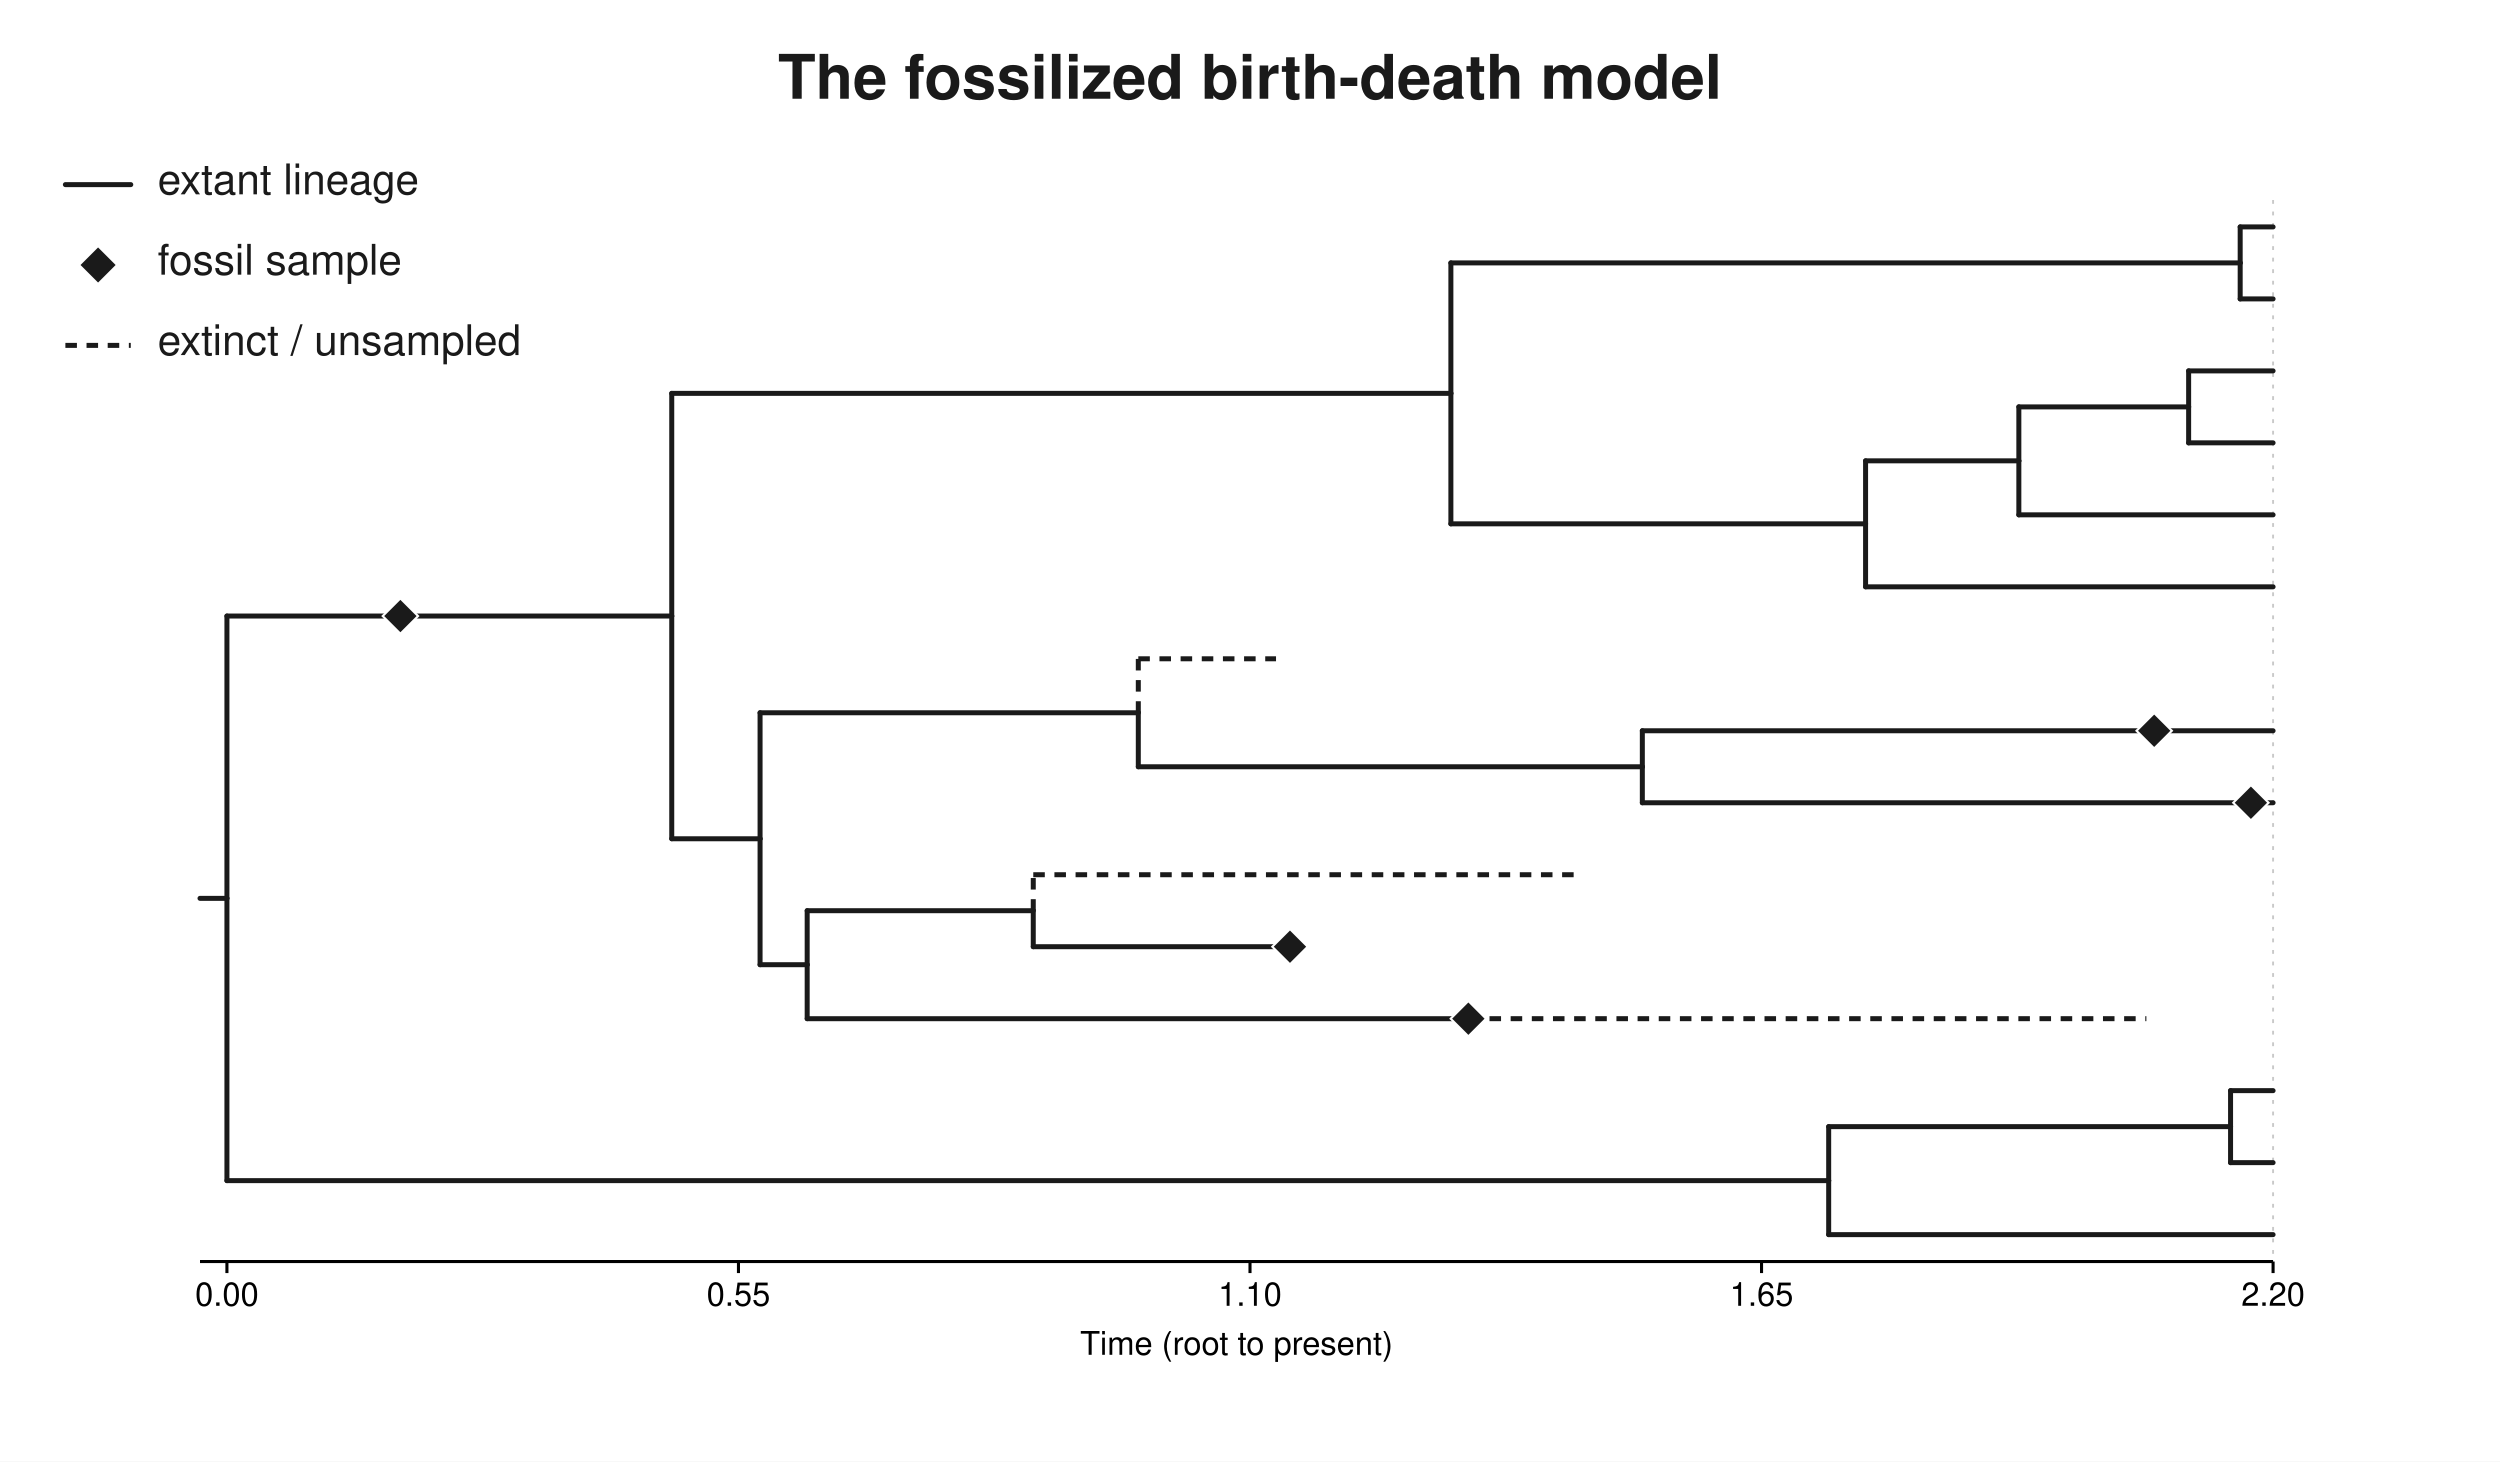
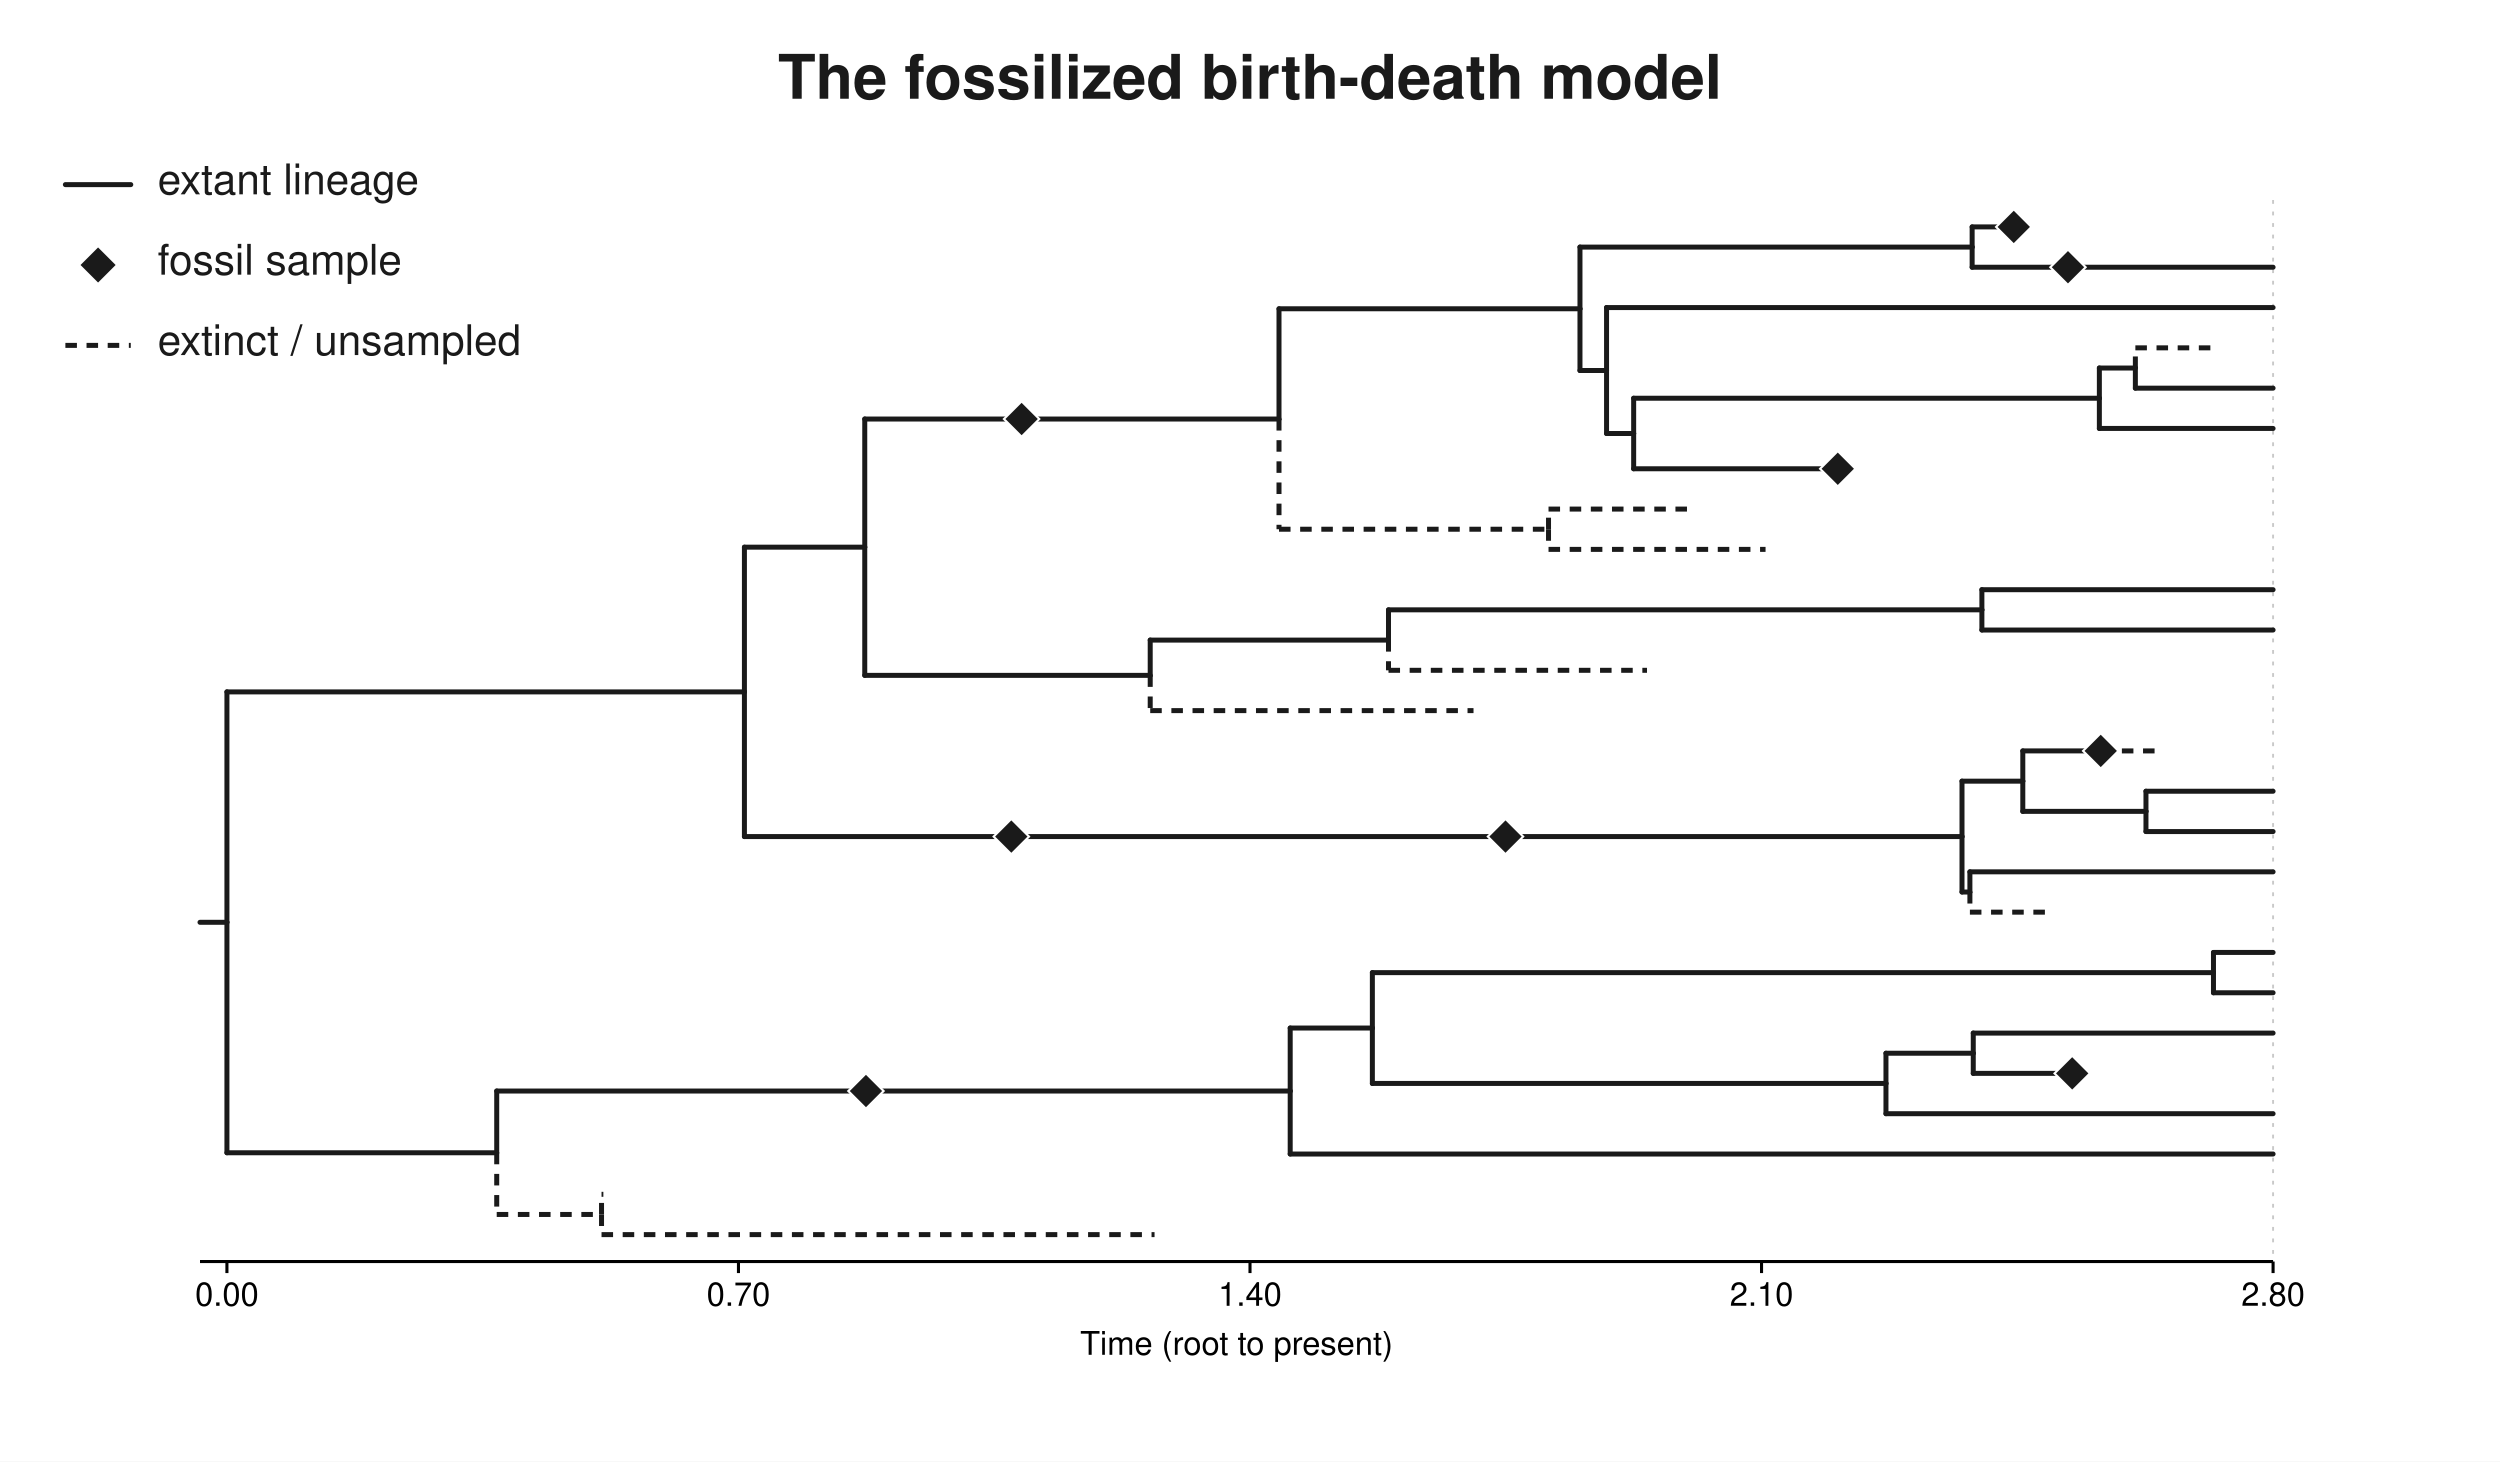
<svg xmlns="http://www.w3.org/2000/svg" width="1300" height="760" viewBox="-650.0 -380.0 1300 760">
  <defs>
</defs>
  <rect x="-650.0" y="-380.0" width="1300" height="760" fill="white" />
  <path d="M532.0,-276.0 L532.0,276.0" stroke="#c9c9c9" stroke-width="1.0" stroke-dasharray="2,4" />
-   <path d="M514.896,-262.0 L532.0,-262.0" stroke="#1a1a1a" stroke-width="2.6" stroke-linecap="round" />
-   <path d="M514.896,-224.571 L532.0,-224.571" stroke="#1a1a1a" stroke-width="2.6" stroke-linecap="round" />
-   <path d="M104.457,-243.286 L514.896,-243.286" stroke="#1a1a1a" stroke-width="2.6" stroke-linecap="round" />
-   <path d="M514.896,-243.286 L514.896,-262.0" stroke="#1a1a1a" stroke-width="2.6" stroke-linecap="round" />
-   <path d="M514.896,-243.286 L514.896,-224.571" stroke="#1a1a1a" stroke-width="2.6" stroke-linecap="round" />
-   <path d="M488.092,-187.143 L532.0,-187.143" stroke="#1a1a1a" stroke-width="2.6" stroke-linecap="round" />
-   <path d="M488.092,-149.714 L532.0,-149.714" stroke="#1a1a1a" stroke-width="2.6" stroke-linecap="round" />
-   <path d="M399.798,-168.429 L488.092,-168.429" stroke="#1a1a1a" stroke-width="2.6" stroke-linecap="round" />
-   <path d="M488.092,-168.429 L488.092,-187.143" stroke="#1a1a1a" stroke-width="2.6" stroke-linecap="round" />
-   <path d="M488.092,-168.429 L488.092,-149.714" stroke="#1a1a1a" stroke-width="2.6" stroke-linecap="round" />
-   <path d="M399.798,-112.286 L532.0,-112.286" stroke="#1a1a1a" stroke-width="2.6" stroke-linecap="round" />
-   <path d="M320.1,-140.357 L399.798,-140.357" stroke="#1a1a1a" stroke-width="2.6" stroke-linecap="round" />
-   <path d="M399.798,-140.357 L399.798,-168.429" stroke="#1a1a1a" stroke-width="2.6" stroke-linecap="round" />
-   <path d="M399.798,-140.357 L399.798,-112.286" stroke="#1a1a1a" stroke-width="2.6" stroke-linecap="round" />
-   <path d="M320.1,-74.857 L532.0,-74.857" stroke="#1a1a1a" stroke-width="2.6" stroke-linecap="round" />
-   <path d="M104.457,-107.607 L320.1,-107.607" stroke="#1a1a1a" stroke-width="2.6" stroke-linecap="round" />
-   <path d="M320.1,-107.607 L320.1,-140.357" stroke="#1a1a1a" stroke-width="2.6" stroke-linecap="round" />
-   <path d="M320.1,-107.607 L320.1,-74.857" stroke="#1a1a1a" stroke-width="2.6" stroke-linecap="round" />
-   <path d="M-300.694,-175.446 L104.457,-175.446" stroke="#1a1a1a" stroke-width="2.6" stroke-linecap="round" />
-   <path d="M104.457,-175.446 L104.457,-243.286" stroke="#1a1a1a" stroke-width="2.6" stroke-linecap="round" />
-   <path d="M104.457,-175.446 L104.457,-107.607" stroke="#1a1a1a" stroke-width="2.6" stroke-linecap="round" />
-   <path d="M-58.081,-37.429 L13.534,-37.429" stroke="#1a1a1a" stroke-width="2.6" stroke-dasharray="6,5" stroke-linecap="butt" />
-   <path d="M470.178,0.0 L532.0,0.0" stroke="#1a1a1a" stroke-width="2.6" stroke-linecap="round" />
-   <path d="M204.014,0.0 L470.178,0.0" stroke="#1a1a1a" stroke-width="2.6" stroke-linecap="round" />
-   <path d="M470.178,0.0 L470.178,0.0" stroke="#1a1a1a" stroke-width="2.6" stroke-linecap="round" />
-   <path d="M520.468,37.429 L532.0,37.429" stroke="#1a1a1a" stroke-width="2.6" stroke-linecap="round" />
-   <path d="M204.014,37.429 L520.468,37.429" stroke="#1a1a1a" stroke-width="2.6" stroke-linecap="round" />
-   <path d="M520.468,37.429 L520.468,37.429" stroke="#1a1a1a" stroke-width="2.6" stroke-linecap="round" />
-   <path d="M-58.081,18.714 L204.014,18.714" stroke="#1a1a1a" stroke-width="2.6" stroke-linecap="round" />
-   <path d="M204.014,18.714 L204.014,0.0" stroke="#1a1a1a" stroke-width="2.6" stroke-linecap="round" />
-   <path d="M204.014,18.714 L204.014,37.429" stroke="#1a1a1a" stroke-width="2.6" stroke-linecap="round" />
-   <path d="M-254.764,-9.357 L-58.081,-9.357" stroke="#1a1a1a" stroke-width="2.6" stroke-linecap="round" />
-   <path d="M-58.081,-9.357 L-58.081,-37.429" stroke="#1a1a1a" stroke-width="2.6" stroke-dasharray="6,5" stroke-linecap="butt" />
-   <path d="M-58.081,-9.357 L-58.081,18.714" stroke="#1a1a1a" stroke-width="2.6" stroke-linecap="round" />
-   <path d="M-112.702,74.857 L170.325,74.857" stroke="#1a1a1a" stroke-width="2.6" stroke-dasharray="6,5" stroke-linecap="butt" />
-   <path d="M-112.702,112.286 L20.788,112.286" stroke="#1a1a1a" stroke-width="2.6" stroke-linecap="round" />
-   <path d="M-230.266,93.571 L-112.702,93.571" stroke="#1a1a1a" stroke-width="2.6" stroke-linecap="round" />
-   <path d="M-112.702,93.571 L-112.702,74.857" stroke="#1a1a1a" stroke-width="2.6" stroke-dasharray="6,5" stroke-linecap="butt" />
-   <path d="M-112.702,93.571 L-112.702,112.286" stroke="#1a1a1a" stroke-width="2.6" stroke-linecap="round" />
-   <path d="M113.545,149.714 L466.118,149.714" stroke="#1a1a1a" stroke-width="2.6" stroke-dasharray="6,5" stroke-linecap="butt" />
-   <path d="M-230.266,149.714 L113.545,149.714" stroke="#1a1a1a" stroke-width="2.6" stroke-linecap="round" />
-   <path d="M113.545,149.714 L113.545,149.714" stroke="#1a1a1a" stroke-width="2.6" stroke-dasharray="6,5" stroke-linecap="butt" />
-   <path d="M-254.764,121.643 L-230.266,121.643" stroke="#1a1a1a" stroke-width="2.6" stroke-linecap="round" />
-   <path d="M-230.266,121.643 L-230.266,93.571" stroke="#1a1a1a" stroke-width="2.6" stroke-linecap="round" />
-   <path d="M-230.266,121.643 L-230.266,149.714" stroke="#1a1a1a" stroke-width="2.6" stroke-linecap="round" />
-   <path d="M-300.694,56.143 L-254.764,56.143" stroke="#1a1a1a" stroke-width="2.6" stroke-linecap="round" />
-   <path d="M-254.764,56.143 L-254.764,-9.357" stroke="#1a1a1a" stroke-width="2.6" stroke-linecap="round" />
-   <path d="M-254.764,56.143 L-254.764,121.643" stroke="#1a1a1a" stroke-width="2.6" stroke-linecap="round" />
-   <path d="M-441.802,-59.652 L-300.694,-59.652" stroke="#1a1a1a" stroke-width="2.6" stroke-linecap="round" />
-   <path d="M-300.694,-59.652 L-300.694,-175.446" stroke="#1a1a1a" stroke-width="2.6" stroke-linecap="round" />
-   <path d="M-300.694,-59.652 L-300.694,56.143" stroke="#1a1a1a" stroke-width="2.6" stroke-linecap="round" />
-   <path d="M-532.0,-59.652 L-441.802,-59.652" stroke="#1a1a1a" stroke-width="2.6" stroke-linecap="round" />
-   <path d="M-441.802,-59.652 L-441.802,-59.652" stroke="#1a1a1a" stroke-width="2.6" stroke-linecap="round" />
-   <path d="M509.893,187.143 L532.0,187.143" stroke="#1a1a1a" stroke-width="2.6" stroke-linecap="round" />
-   <path d="M509.893,224.571 L532.0,224.571" stroke="#1a1a1a" stroke-width="2.6" stroke-linecap="round" />
-   <path d="M300.913,205.857 L509.893,205.857" stroke="#1a1a1a" stroke-width="2.6" stroke-linecap="round" />
-   <path d="M509.893,205.857 L509.893,187.143" stroke="#1a1a1a" stroke-width="2.6" stroke-linecap="round" />
-   <path d="M509.893,205.857 L509.893,224.571" stroke="#1a1a1a" stroke-width="2.6" stroke-linecap="round" />
-   <path d="M300.913,262.0 L532.0,262.0" stroke="#1a1a1a" stroke-width="2.6" stroke-linecap="round" />
-   <path d="M-532.0,233.929 L300.913,233.929" stroke="#1a1a1a" stroke-width="2.6" stroke-linecap="round" />
-   <path d="M300.913,233.929 L300.913,205.857" stroke="#1a1a1a" stroke-width="2.6" stroke-linecap="round" />
-   <path d="M300.913,233.929 L300.913,262.0" stroke="#1a1a1a" stroke-width="2.6" stroke-linecap="round" />
-   <path d="M-546.0,87.138 L-532.0,87.138" stroke="#1a1a1a" stroke-width="2.6" stroke-linecap="round" />
-   <path d="M-532.0,87.138 L-532.0,-59.652" stroke="#1a1a1a" stroke-width="2.6" stroke-linecap="round" />
-   <path d="M-532.0,87.138 L-532.0,233.929" stroke="#1a1a1a" stroke-width="2.6" stroke-linecap="round" />
-   <rect x="-448.302" y="-66.152" width="13.0" height="13.0" transform="rotate(45.0,-441.8019,-59.65179)" fill="#1a1a1a" opacity="1.0" stroke="#ffffff" stroke-width="1.1" />
-   <rect x="107.045" y="143.214" width="13.0" height="13.0" transform="rotate(45.0,113.5454,149.7143)" fill="#1a1a1a" opacity="1.0" stroke="#ffffff" stroke-width="1.1" />
-   <rect x="463.678" y="-6.5" width="13.0" height="13.0" transform="rotate(45.0,470.1776,0.0)" fill="#1a1a1a" opacity="1.0" stroke="#ffffff" stroke-width="1.1" />
-   <rect x="513.968" y="30.929" width="13.0" height="13.0" transform="rotate(45.0,520.4684,37.42857)" fill="#1a1a1a" opacity="1.0" stroke="#ffffff" stroke-width="1.1" />
-   <rect x="14.288" y="105.786" width="13.0" height="13.0" transform="rotate(45.0,20.78797,112.2857)" fill="#1a1a1a" opacity="1.0" stroke="#ffffff" stroke-width="1.1" />
+   <path d="M375.514,-262.0 L397.154,-262.0" stroke="#1a1a1a" stroke-width="2.6" stroke-linecap="round" />
+   <path d="M425.346,-241.04 L532.0,-241.04" stroke="#1a1a1a" stroke-width="2.6" stroke-linecap="round" />
+   <path d="M375.514,-241.04 L425.346,-241.04" stroke="#1a1a1a" stroke-width="2.6" stroke-linecap="round" />
+   <path d="M425.346,-241.04 L425.346,-241.04" stroke="#1a1a1a" stroke-width="2.6" stroke-linecap="round" />
+   <path d="M171.583,-251.52 L375.514,-251.52" stroke="#1a1a1a" stroke-width="2.6" stroke-linecap="round" />
+   <path d="M375.514,-251.52 L375.514,-262.0" stroke="#1a1a1a" stroke-width="2.6" stroke-linecap="round" />
+   <path d="M375.514,-251.52 L375.514,-241.04" stroke="#1a1a1a" stroke-width="2.6" stroke-linecap="round" />
+   <path d="M185.406,-220.08 L532.0,-220.08" stroke="#1a1a1a" stroke-width="2.6" stroke-linecap="round" />
+   <path d="M460.389,-199.12 L502.631,-199.12" stroke="#1a1a1a" stroke-width="2.6" stroke-dasharray="6,5" stroke-linecap="butt" />
+   <path d="M460.389,-178.16 L532.0,-178.16" stroke="#1a1a1a" stroke-width="2.6" stroke-linecap="round" />
+   <path d="M441.666,-188.64 L460.389,-188.64" stroke="#1a1a1a" stroke-width="2.6" stroke-linecap="round" />
+   <path d="M460.389,-188.64 L460.389,-199.12" stroke="#1a1a1a" stroke-width="2.6" stroke-dasharray="6,5" stroke-linecap="butt" />
+   <path d="M460.389,-188.64 L460.389,-178.16" stroke="#1a1a1a" stroke-width="2.6" stroke-linecap="round" />
+   <path d="M441.666,-157.2 L532.0,-157.2" stroke="#1a1a1a" stroke-width="2.6" stroke-linecap="round" />
+   <path d="M199.504,-172.92 L441.666,-172.92" stroke="#1a1a1a" stroke-width="2.6" stroke-linecap="round" />
+   <path d="M441.666,-172.92 L441.666,-188.64" stroke="#1a1a1a" stroke-width="2.6" stroke-linecap="round" />
+   <path d="M441.666,-172.92 L441.666,-157.2" stroke="#1a1a1a" stroke-width="2.6" stroke-linecap="round" />
+   <path d="M305.638,-136.24 L313.685,-136.24" stroke="#1a1a1a" stroke-width="2.6" stroke-dasharray="6,5" stroke-linecap="butt" />
+   <path d="M199.504,-136.24 L305.638,-136.24" stroke="#1a1a1a" stroke-width="2.6" stroke-linecap="round" />
+   <path d="M305.638,-136.24 L305.638,-136.24" stroke="#1a1a1a" stroke-width="2.6" stroke-dasharray="6,5" stroke-linecap="butt" />
+   <path d="M185.406,-154.58 L199.504,-154.58" stroke="#1a1a1a" stroke-width="2.6" stroke-linecap="round" />
+   <path d="M199.504,-154.58 L199.504,-172.92" stroke="#1a1a1a" stroke-width="2.6" stroke-linecap="round" />
+   <path d="M199.504,-154.58 L199.504,-136.24" stroke="#1a1a1a" stroke-width="2.6" stroke-linecap="round" />
+   <path d="M171.583,-187.33 L185.406,-187.33" stroke="#1a1a1a" stroke-width="2.6" stroke-linecap="round" />
+   <path d="M185.406,-187.33 L185.406,-220.08" stroke="#1a1a1a" stroke-width="2.6" stroke-linecap="round" />
+   <path d="M185.406,-187.33 L185.406,-154.58" stroke="#1a1a1a" stroke-width="2.6" stroke-linecap="round" />
+   <path d="M15.08,-219.425 L171.583,-219.425" stroke="#1a1a1a" stroke-width="2.6" stroke-linecap="round" />
+   <path d="M171.583,-219.425 L171.583,-251.52" stroke="#1a1a1a" stroke-width="2.6" stroke-linecap="round" />
+   <path d="M171.583,-219.425 L171.583,-187.33" stroke="#1a1a1a" stroke-width="2.6" stroke-linecap="round" />
+   <path d="M155.233,-115.28 L227.841,-115.28" stroke="#1a1a1a" stroke-width="2.6" stroke-dasharray="6,5" stroke-linecap="butt" />
+   <path d="M155.233,-94.32 L268.087,-94.32" stroke="#1a1a1a" stroke-width="2.6" stroke-dasharray="6,5" stroke-linecap="butt" />
+   <path d="M15.08,-104.8 L155.233,-104.8" stroke="#1a1a1a" stroke-width="2.6" stroke-dasharray="6,5" stroke-linecap="butt" />
+   <path d="M155.233,-104.8 L155.233,-115.28" stroke="#1a1a1a" stroke-width="2.6" stroke-dasharray="6,5" stroke-linecap="butt" />
+   <path d="M155.233,-104.8 L155.233,-94.32" stroke="#1a1a1a" stroke-width="2.6" stroke-dasharray="6,5" stroke-linecap="butt" />
+   <path d="M-118.764,-162.112 L15.08,-162.112" stroke="#1a1a1a" stroke-width="2.6" stroke-linecap="round" />
+   <path d="M15.08,-162.112 L15.08,-219.425" stroke="#1a1a1a" stroke-width="2.6" stroke-linecap="round" />
+   <path d="M15.08,-162.112 L15.08,-104.8" stroke="#1a1a1a" stroke-width="2.6" stroke-dasharray="6,5" stroke-linecap="butt" />
+   <path d="M-200.327,-162.112 L-118.764,-162.112" stroke="#1a1a1a" stroke-width="2.6" stroke-linecap="round" />
+   <path d="M-118.764,-162.112 L-118.764,-162.112" stroke="#1a1a1a" stroke-width="2.6" stroke-linecap="round" />
+   <path d="M380.579,-73.36 L532.0,-73.36" stroke="#1a1a1a" stroke-width="2.6" stroke-linecap="round" />
+   <path d="M380.579,-52.4 L532.0,-52.4" stroke="#1a1a1a" stroke-width="2.6" stroke-linecap="round" />
+   <path d="M72.017,-62.88 L380.579,-62.88" stroke="#1a1a1a" stroke-width="2.6" stroke-linecap="round" />
+   <path d="M380.579,-62.88 L380.579,-73.36" stroke="#1a1a1a" stroke-width="2.6" stroke-linecap="round" />
+   <path d="M380.579,-62.88 L380.579,-52.4" stroke="#1a1a1a" stroke-width="2.6" stroke-linecap="round" />
+   <path d="M72.017,-31.44 L206.438,-31.44" stroke="#1a1a1a" stroke-width="2.6" stroke-dasharray="6,5" stroke-linecap="butt" />
+   <path d="M-51.889,-47.16 L72.017,-47.16" stroke="#1a1a1a" stroke-width="2.6" stroke-linecap="round" />
+   <path d="M72.017,-47.16 L72.017,-62.88" stroke="#1a1a1a" stroke-width="2.6" stroke-linecap="round" />
+   <path d="M72.017,-47.16 L72.017,-31.44" stroke="#1a1a1a" stroke-width="2.6" stroke-dasharray="6,5" stroke-linecap="butt" />
+   <path d="M-51.889,-10.48 L116.227,-10.48" stroke="#1a1a1a" stroke-width="2.6" stroke-dasharray="6,5" stroke-linecap="butt" />
+   <path d="M-200.327,-28.82 L-51.889,-28.82" stroke="#1a1a1a" stroke-width="2.6" stroke-linecap="round" />
+   <path d="M-51.889,-28.82 L-51.889,-47.16" stroke="#1a1a1a" stroke-width="2.6" stroke-linecap="round" />
+   <path d="M-51.889,-28.82 L-51.889,-10.48" stroke="#1a1a1a" stroke-width="2.6" stroke-dasharray="6,5" stroke-linecap="butt" />
+   <path d="M-262.903,-95.466 L-200.327,-95.466" stroke="#1a1a1a" stroke-width="2.6" stroke-linecap="round" />
+   <path d="M-200.327,-95.466 L-200.327,-162.112" stroke="#1a1a1a" stroke-width="2.6" stroke-linecap="round" />
+   <path d="M-200.327,-95.466 L-200.327,-28.82" stroke="#1a1a1a" stroke-width="2.6" stroke-linecap="round" />
+   <path d="M442.375,10.48 L470.608,10.48" stroke="#1a1a1a" stroke-width="2.6" stroke-dasharray="6,5" stroke-linecap="butt" />
+   <path d="M401.856,10.48 L442.375,10.48" stroke="#1a1a1a" stroke-width="2.6" stroke-linecap="round" />
+   <path d="M442.375,10.48 L442.375,10.48" stroke="#1a1a1a" stroke-width="2.6" stroke-dasharray="6,5" stroke-linecap="butt" />
+   <path d="M465.9,31.44 L532.0,31.44" stroke="#1a1a1a" stroke-width="2.6" stroke-linecap="round" />
+   <path d="M465.9,52.4 L532.0,52.4" stroke="#1a1a1a" stroke-width="2.6" stroke-linecap="round" />
+   <path d="M401.856,41.92 L465.9,41.92" stroke="#1a1a1a" stroke-width="2.6" stroke-linecap="round" />
+   <path d="M465.9,41.92 L465.9,31.44" stroke="#1a1a1a" stroke-width="2.6" stroke-linecap="round" />
+   <path d="M465.9,41.92 L465.9,52.4" stroke="#1a1a1a" stroke-width="2.6" stroke-linecap="round" />
+   <path d="M370.238,26.2 L401.856,26.2" stroke="#1a1a1a" stroke-width="2.6" stroke-linecap="round" />
+   <path d="M401.856,26.2 L401.856,10.48" stroke="#1a1a1a" stroke-width="2.6" stroke-linecap="round" />
+   <path d="M401.856,26.2 L401.856,41.92" stroke="#1a1a1a" stroke-width="2.6" stroke-linecap="round" />
+   <path d="M374.346,73.36 L532.0,73.36" stroke="#1a1a1a" stroke-width="2.6" stroke-linecap="round" />
+   <path d="M374.346,94.32 L417.925,94.32" stroke="#1a1a1a" stroke-width="2.6" stroke-dasharray="6,5" stroke-linecap="butt" />
+   <path d="M370.238,83.84 L374.346,83.84" stroke="#1a1a1a" stroke-width="2.6" stroke-linecap="round" />
+   <path d="M374.346,83.84 L374.346,73.36" stroke="#1a1a1a" stroke-width="2.6" stroke-linecap="round" />
+   <path d="M374.346,83.84 L374.346,94.32" stroke="#1a1a1a" stroke-width="2.6" stroke-dasharray="6,5" stroke-linecap="butt" />
+   <path d="M132.852,55.02 L370.238,55.02" stroke="#1a1a1a" stroke-width="2.6" stroke-linecap="round" />
+   <path d="M370.238,55.02 L370.238,26.2" stroke="#1a1a1a" stroke-width="2.6" stroke-linecap="round" />
+   <path d="M370.238,55.02 L370.238,83.84" stroke="#1a1a1a" stroke-width="2.6" stroke-linecap="round" />
+   <path d="M-124.114,55.02 L132.852,55.02" stroke="#1a1a1a" stroke-width="2.6" stroke-linecap="round" />
+   <path d="M132.852,55.02 L132.852,55.02" stroke="#1a1a1a" stroke-width="2.6" stroke-linecap="round" />
+   <path d="M-262.903,55.02 L-124.114,55.02" stroke="#1a1a1a" stroke-width="2.6" stroke-linecap="round" />
+   <path d="M-124.114,55.02 L-124.114,55.02" stroke="#1a1a1a" stroke-width="2.6" stroke-linecap="round" />
+   <path d="M-532.0,-20.223 L-262.903,-20.223" stroke="#1a1a1a" stroke-width="2.6" stroke-linecap="round" />
+   <path d="M-262.903,-20.223 L-262.903,-95.466" stroke="#1a1a1a" stroke-width="2.6" stroke-linecap="round" />
+   <path d="M-262.903,-20.223 L-262.903,55.02" stroke="#1a1a1a" stroke-width="2.6" stroke-linecap="round" />
+   <path d="M501.005,115.28 L532.0,115.28" stroke="#1a1a1a" stroke-width="2.6" stroke-linecap="round" />
+   <path d="M501.005,136.24 L532.0,136.24" stroke="#1a1a1a" stroke-width="2.6" stroke-linecap="round" />
+   <path d="M63.63,125.76 L501.005,125.76" stroke="#1a1a1a" stroke-width="2.6" stroke-linecap="round" />
+   <path d="M501.005,125.76 L501.005,115.28" stroke="#1a1a1a" stroke-width="2.6" stroke-linecap="round" />
+   <path d="M501.005,125.76 L501.005,136.24" stroke="#1a1a1a" stroke-width="2.6" stroke-linecap="round" />
+   <path d="M376.099,157.2 L532.0,157.2" stroke="#1a1a1a" stroke-width="2.6" stroke-linecap="round" />
+   <path d="M376.099,178.16 L427.54,178.16" stroke="#1a1a1a" stroke-width="2.6" stroke-linecap="round" />
+   <path d="M330.697,167.68 L376.099,167.68" stroke="#1a1a1a" stroke-width="2.6" stroke-linecap="round" />
+   <path d="M376.099,167.68 L376.099,157.2" stroke="#1a1a1a" stroke-width="2.6" stroke-linecap="round" />
+   <path d="M376.099,167.68 L376.099,178.16" stroke="#1a1a1a" stroke-width="2.6" stroke-linecap="round" />
+   <path d="M330.697,199.12 L532.0,199.12" stroke="#1a1a1a" stroke-width="2.6" stroke-linecap="round" />
+   <path d="M63.63,183.4 L330.697,183.4" stroke="#1a1a1a" stroke-width="2.6" stroke-linecap="round" />
+   <path d="M330.697,183.4 L330.697,167.68" stroke="#1a1a1a" stroke-width="2.6" stroke-linecap="round" />
+   <path d="M330.697,183.4 L330.697,199.12" stroke="#1a1a1a" stroke-width="2.6" stroke-linecap="round" />
+   <path d="M20.904,154.58 L63.63,154.58" stroke="#1a1a1a" stroke-width="2.6" stroke-linecap="round" />
+   <path d="M63.63,154.58 L63.63,125.76" stroke="#1a1a1a" stroke-width="2.6" stroke-linecap="round" />
+   <path d="M63.63,154.58 L63.63,183.4" stroke="#1a1a1a" stroke-width="2.6" stroke-linecap="round" />
+   <path d="M20.904,220.08 L532.0,220.08" stroke="#1a1a1a" stroke-width="2.6" stroke-linecap="round" />
+   <path d="M-199.702,187.33 L20.904,187.33" stroke="#1a1a1a" stroke-width="2.6" stroke-linecap="round" />
+   <path d="M20.904,187.33 L20.904,154.58" stroke="#1a1a1a" stroke-width="2.6" stroke-linecap="round" />
+   <path d="M20.904,187.33 L20.904,220.08" stroke="#1a1a1a" stroke-width="2.6" stroke-linecap="round" />
+   <path d="M-391.706,187.33 L-199.702,187.33" stroke="#1a1a1a" stroke-width="2.6" stroke-linecap="round" />
+   <path d="M-199.702,187.33 L-199.702,187.33" stroke="#1a1a1a" stroke-width="2.6" stroke-linecap="round" />
+   <path d="M-337.203,241.04 L-336.252,241.04" stroke="#1a1a1a" stroke-width="2.6" stroke-dasharray="6,5" stroke-linecap="butt" />
+   <path d="M-337.203,262.0 L-49.635,262.0" stroke="#1a1a1a" stroke-width="2.6" stroke-dasharray="6,5" stroke-linecap="butt" />
+   <path d="M-391.706,251.52 L-337.203,251.52" stroke="#1a1a1a" stroke-width="2.6" stroke-dasharray="6,5" stroke-linecap="butt" />
+   <path d="M-337.203,251.52 L-337.203,241.04" stroke="#1a1a1a" stroke-width="2.6" stroke-dasharray="6,5" stroke-linecap="butt" />
+   <path d="M-337.203,251.52 L-337.203,262.0" stroke="#1a1a1a" stroke-width="2.6" stroke-dasharray="6,5" stroke-linecap="butt" />
+   <path d="M-532.0,219.425 L-391.706,219.425" stroke="#1a1a1a" stroke-width="2.6" stroke-linecap="round" />
+   <path d="M-391.706,219.425 L-391.706,187.33" stroke="#1a1a1a" stroke-width="2.6" stroke-linecap="round" />
+   <path d="M-391.706,219.425 L-391.706,251.52" stroke="#1a1a1a" stroke-width="2.6" stroke-dasharray="6,5" stroke-linecap="butt" />
+   <path d="M-546.0,99.601 L-532.0,99.601" stroke="#1a1a1a" stroke-width="2.6" stroke-linecap="round" />
+   <path d="M-532.0,99.601 L-532.0,-20.223" stroke="#1a1a1a" stroke-width="2.6" stroke-linecap="round" />
+   <path d="M-532.0,99.601 L-532.0,219.425" stroke="#1a1a1a" stroke-width="2.6" stroke-linecap="round" />
+   <rect x="-130.614" y="48.52" width="13.0" height="13.0" transform="rotate(45.0,-124.1136,55.02)" fill="#1a1a1a" opacity="1.0" stroke="#ffffff" stroke-width="1.1" />
+   <rect x="-206.202" y="180.83" width="13.0" height="13.0" transform="rotate(45.0,-199.7018,187.33)" fill="#1a1a1a" opacity="1.0" stroke="#ffffff" stroke-width="1.1" />
+   <rect x="-125.264" y="-168.612" width="13.0" height="13.0" transform="rotate(45.0,-118.764,-162.1125)" fill="#1a1a1a" opacity="1.0" stroke="#ffffff" stroke-width="1.1" />
+   <rect x="126.352" y="48.52" width="13.0" height="13.0" transform="rotate(45.0,132.8523,55.02)" fill="#1a1a1a" opacity="1.0" stroke="#ffffff" stroke-width="1.1" />
+   <rect x="435.875" y="3.98" width="13.0" height="13.0" transform="rotate(45.0,442.3751,10.48)" fill="#1a1a1a" opacity="1.0" stroke="#ffffff" stroke-width="1.1" />
+   <rect x="390.654" y="-268.5" width="13.0" height="13.0" transform="rotate(45.0,397.1536,-262.0)" fill="#1a1a1a" opacity="1.0" stroke="#ffffff" stroke-width="1.1" />
+   <rect x="418.846" y="-247.54" width="13.0" height="13.0" transform="rotate(45.0,425.3462,-241.04)" fill="#1a1a1a" opacity="1.0" stroke="#ffffff" stroke-width="1.1" />
+   <rect x="421.04" y="171.66" width="13.0" height="13.0" transform="rotate(45.0,427.5402,178.16)" fill="#1a1a1a" opacity="1.0" stroke="#ffffff" stroke-width="1.1" />
+   <rect x="299.138" y="-142.74" width="13.0" height="13.0" transform="rotate(45.0,305.6385,-136.24)" fill="#1a1a1a" opacity="1.0" stroke="#ffffff" stroke-width="1.1" />
  <path d="M-546.0,276.0 L532.0,276.0" stroke="black" stroke-width="1.6" />
  <path d="M-532.0,276.0 L-532.0,282.0" stroke="black" stroke-width="1.6" />
  <text x="-532.0" y="299.0" font-size="17" text-anchor="middle" font-family="Helvetica">0.00</text>
  <path d="M-266.0,276.0 L-266.0,282.0" stroke="black" stroke-width="1.6" />
-   <text x="-266.0" y="299.0" font-size="17" text-anchor="middle" font-family="Helvetica">0.55</text>
+   <text x="-266.0" y="299.0" font-size="17" text-anchor="middle" font-family="Helvetica">0.70</text>
  <path d="M0.0,276.0 L0.0,282.0" stroke="black" stroke-width="1.6" />
-   <text x="0.0" y="299.0" font-size="17" text-anchor="middle" font-family="Helvetica">1.10</text>
-   <path d="M266,276.0 L266,282.0" stroke="black" stroke-width="1.6" />
-   <text x="266" y="299.0" font-size="17" text-anchor="middle" font-family="Helvetica">1.65</text>
+   <text x="0.0" y="299.0" font-size="17" text-anchor="middle" font-family="Helvetica">1.40</text>
+   <path d="M266.0,276.0 L266.0,282.0" stroke="black" stroke-width="1.6" />
+   <text x="266.0" y="299.0" font-size="17" text-anchor="middle" font-family="Helvetica">2.10</text>
  <path d="M532.0,276.0 L532.0,282.0" stroke="black" stroke-width="1.6" />
-   <text x="532.0" y="299.0" font-size="17" text-anchor="middle" font-family="Helvetica">2.20</text>
+   <text x="532.0" y="299.0" font-size="17" text-anchor="middle" font-family="Helvetica">2.80</text>
  <text x="-7.0" y="324.5" font-size="17" text-anchor="middle" font-family="Helvetica">Time (root to present)</text>
  <text x="0" y="-336.0" font-size="32" font-weight="bold" font-family="Helvetica" text-anchor="middle" dominant-baseline="central" fill="#1a1a1a">The fossilized birth-death model</text>
  <path d="M-616.0,-284.0 L-582.0,-284.0" stroke="#1a1a1a" stroke-width="2.6" stroke-linecap="round" />
  <text x="-568.0" y="-284.0" font-size="22" font-family="Helvetica" text-anchor="start" dominant-baseline="central" fill="#1a1a1a">extant lineage</text>
  <rect x="-606.0" y="-249.2" width="14.0" height="14.0" transform="rotate(45.0,-599.0,-242.2)" fill="#1a1a1a" opacity="1.0" stroke="#ffffff" stroke-width="1.1" />
  <text x="-568.0" y="-242.2" font-size="22" font-family="Helvetica" text-anchor="start" dominant-baseline="central" fill="#1a1a1a">fossil sample</text>
  <path d="M-616.0,-200.4 L-582.0,-200.4" stroke="#1a1a1a" stroke-width="2.6" stroke-dasharray="6,5" stroke-linecap="butt" />
  <text x="-568.0" y="-200.4" font-size="22" font-family="Helvetica" text-anchor="start" dominant-baseline="central" fill="#1a1a1a">extinct / unsampled</text>
</svg>
